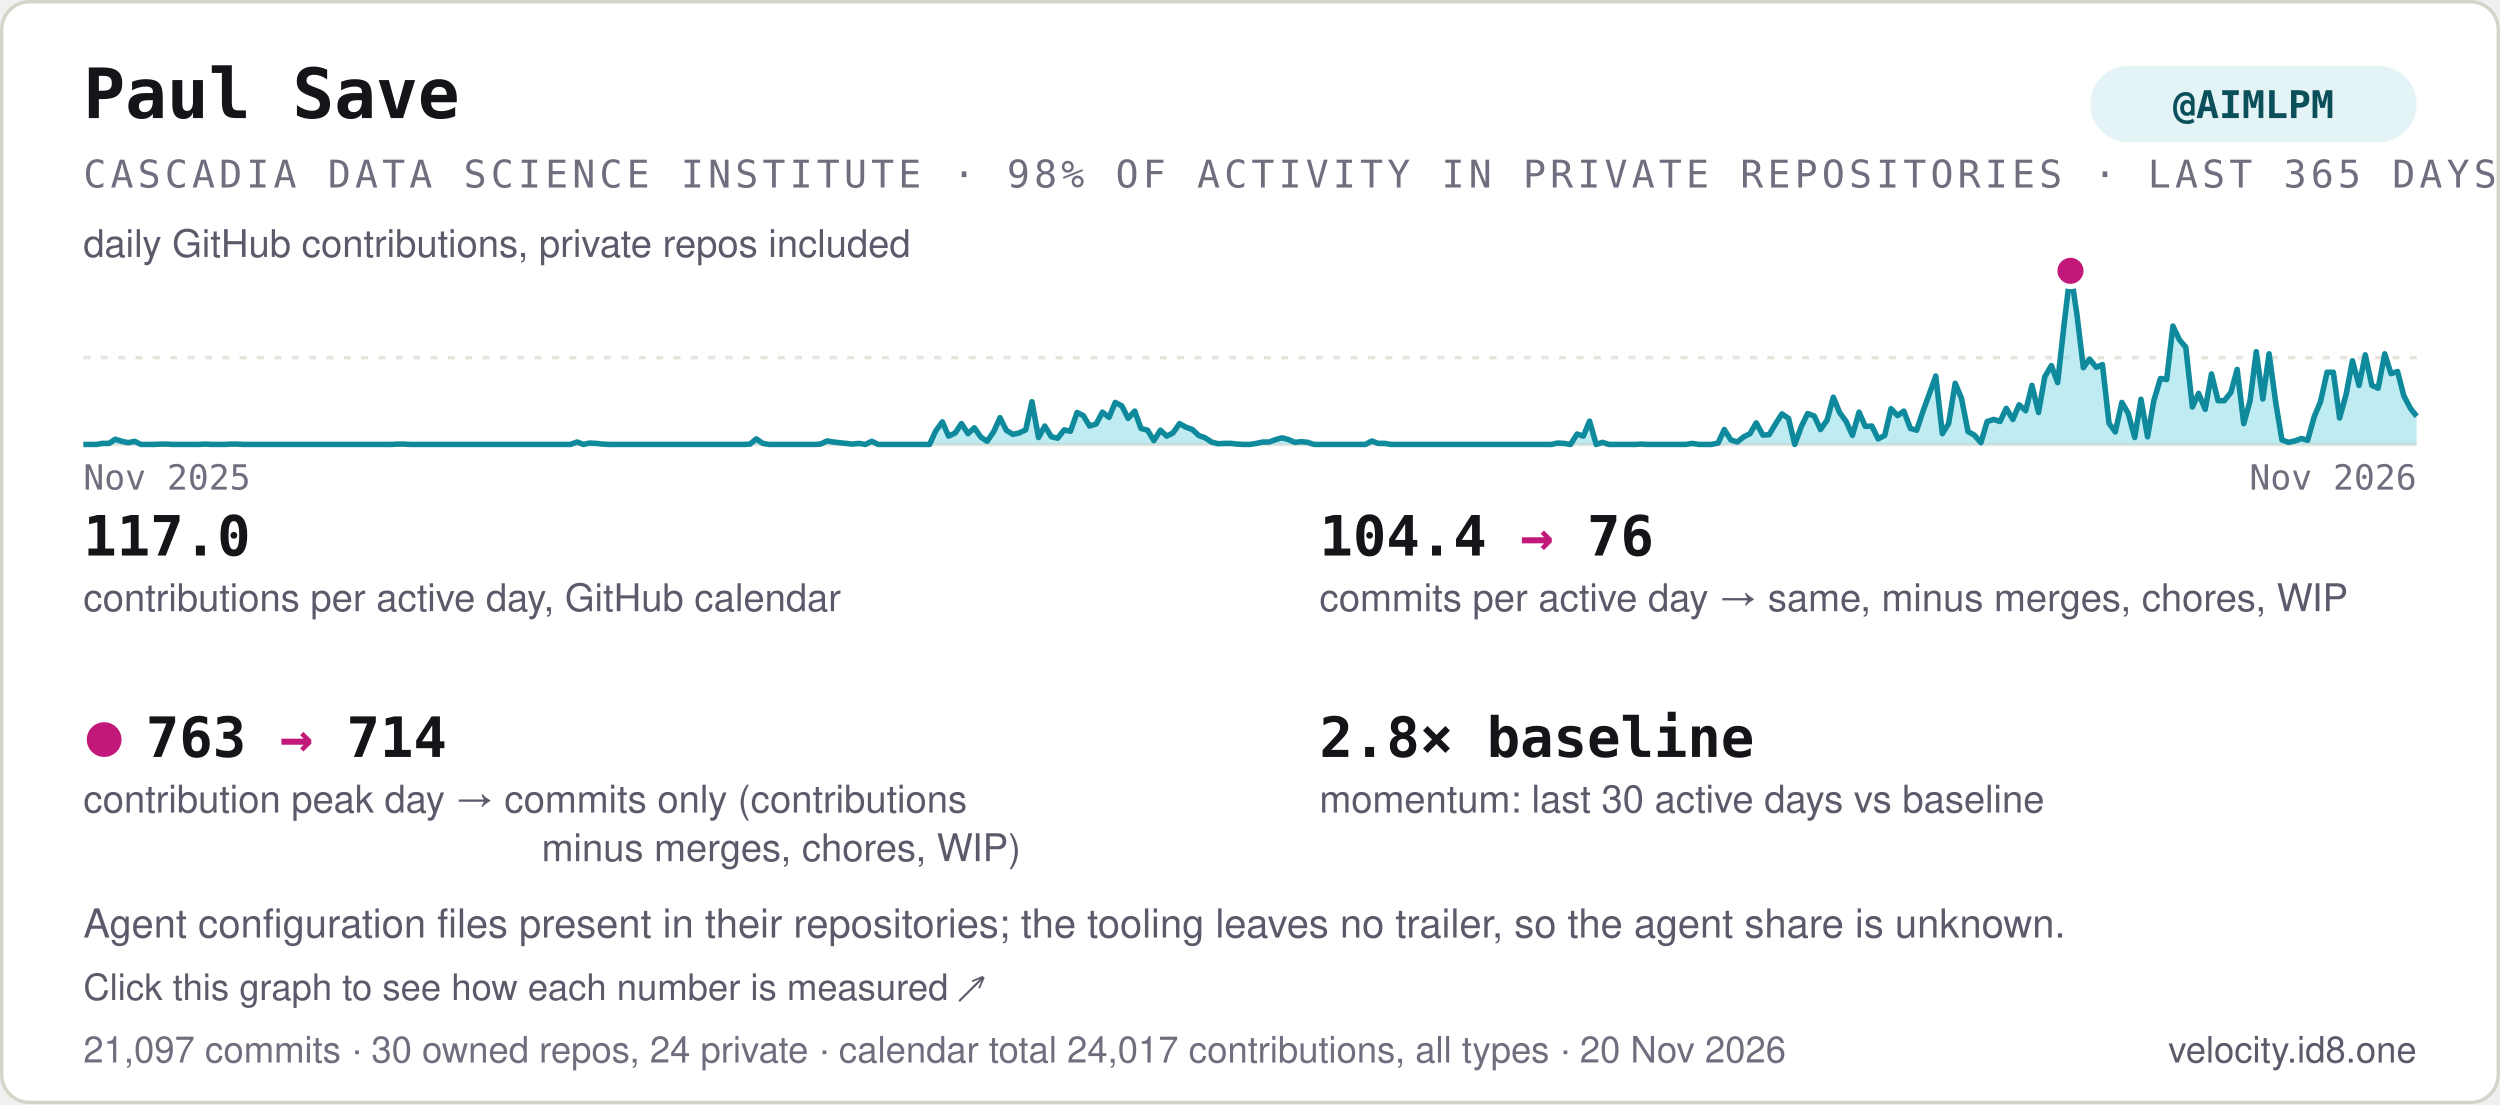
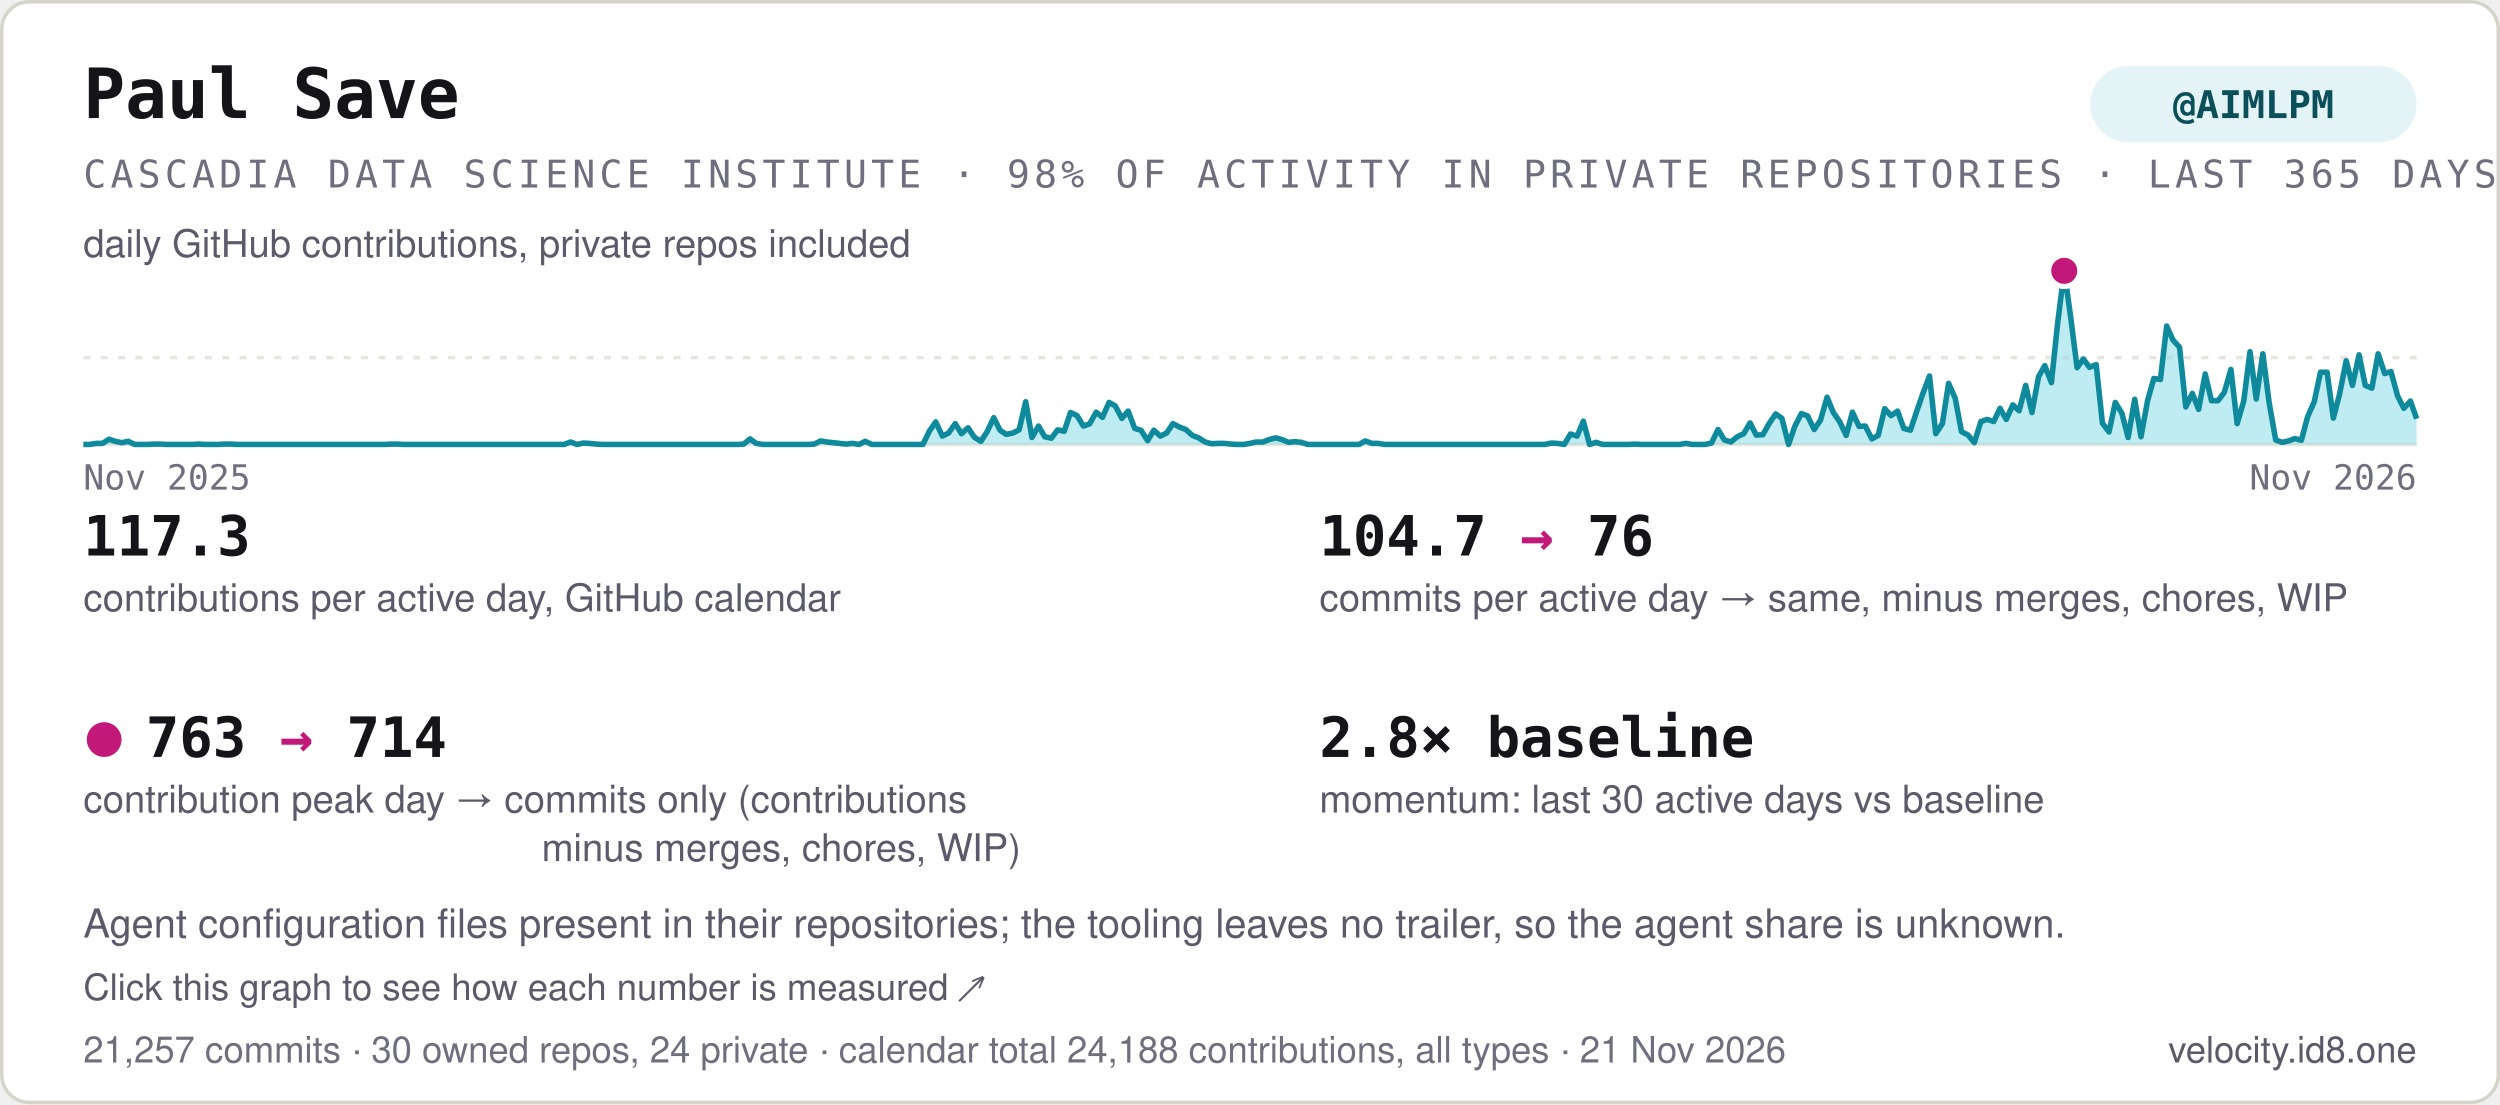
<svg xmlns="http://www.w3.org/2000/svg" width="720" height="318" viewBox="0 0 720 318" role="img" aria-label="Paul Save: Velocity Graph">
  <rect x="0.5" y="0.5" width="719" height="317" rx="8" fill="#FFFFFF" stroke="#D5D3CA" />
  <text x="24" y="34" font-family="Departure Mono, JetBrains Mono, ui-monospace, Menlo, monospace" font-size="20" font-weight="700" fill="#141419">Paul Save</text>
  <text x="24" y="54" font-family="Departure Mono, JetBrains Mono, ui-monospace, Menlo, monospace" font-size="11" letter-spacing="1.2" fill="#6E6E7E">CASCADIA DATA SCIENCE INSTITUTE · 98% OF ACTIVITY IN PRIVATE REPOSITORIES · LAST 365 DAYS</text>
  <rect x="602" y="19" width="94" height="22" rx="11" fill="#E4F3F6" />
  <text x="649" y="34" text-anchor="middle" font-family="Departure Mono, JetBrains Mono, ui-monospace, Menlo, monospace" font-size="11" font-weight="600" fill="#0A4F5A">@AIMLPM</text>
  <line x1="24" x2="696" y1="128" y2="128" stroke="#E6E4DC" />
  <line x1="24" x2="696" y1="103.0" y2="103.0" stroke="#E6E4DC" stroke-dasharray="2 3" />
-   <path d="M24.0,128.0 L25.8,128.0 L27.7,128.0 L29.5,127.7 L31.4,127.7 L33.2,126.5 L35.1,127.1 L36.9,127.5 L38.8,127.1 L40.6,128.0 L42.5,128.0 L44.3,128.0 L46.2,127.9 L48.0,127.9 L49.8,128.0 L51.7,128.0 L53.5,128.0 L55.4,128.0 L57.2,128.0 L59.1,127.9 L60.9,128.0 L62.8,128.0 L64.6,128.0 L66.5,127.9 L68.3,127.9 L70.2,128.0 L72.0,128.0 L73.8,128.0 L75.7,128.0 L77.5,128.0 L79.4,128.0 L81.2,128.0 L83.1,128.0 L84.9,128.0 L86.8,128.0 L88.6,128.0 L90.5,128.0 L92.3,128.0 L94.2,128.0 L96.0,128.0 L97.8,128.0 L99.7,128.0 L101.5,128.0 L103.4,128.0 L105.2,128.0 L107.1,128.0 L108.9,128.0 L110.8,128.0 L112.6,128.0 L114.5,127.9 L116.3,127.9 L118.2,128.0 L120.0,128.0 L121.8,128.0 L123.7,128.0 L125.5,128.0 L127.4,128.0 L129.2,128.0 L131.1,128.0 L132.9,128.0 L134.8,128.0 L136.6,128.0 L138.5,128.0 L140.3,128.0 L142.2,128.0 L144.0,128.0 L145.8,128.0 L147.7,128.0 L149.5,128.0 L151.4,128.0 L153.2,128.0 L155.1,128.0 L156.9,128.0 L158.8,128.0 L160.6,128.0 L162.5,128.0 L164.3,128.0 L166.2,127.3 L168.0,128.0 L169.8,127.6 L171.7,127.7 L173.5,127.9 L175.4,128.0 L177.2,128.0 L179.1,128.0 L180.9,128.0 L182.8,128.0 L184.6,128.0 L186.5,128.0 L188.3,128.0 L190.2,128.0 L192.0,128.0 L193.8,128.0 L195.7,128.0 L197.5,128.0 L199.4,128.0 L201.2,128.0 L203.1,128.0 L204.9,128.0 L206.8,128.0 L208.6,128.0 L210.5,128.0 L212.3,128.0 L214.2,128.0 L216.0,127.9 L217.8,126.4 L219.7,127.7 L221.5,128.0 L223.4,128.0 L225.2,128.0 L227.1,128.0 L228.9,128.0 L230.8,128.0 L232.6,128.0 L234.5,128.0 L236.3,127.9 L238.2,127.0 L240.0,127.3 L241.8,127.5 L243.7,127.7 L245.5,127.9 L247.4,127.7 L249.2,128.0 L251.1,127.1 L252.9,128.0 L254.8,128.0 L256.6,128.0 L258.5,128.0 L260.3,128.0 L262.2,128.0 L264.0,128.0 L265.8,128.0 L267.7,128.0 L269.5,124.1 L271.4,121.5 L273.2,125.6 L275.1,124.7 L276.9,122.0 L278.8,124.9 L280.6,123.2 L282.5,125.9 L284.3,127.1 L286.2,124.3 L288.0,120.3 L289.8,123.9 L291.7,125.1 L293.5,124.7 L295.4,123.8 L297.2,115.7 L299.1,126.0 L300.9,122.7 L302.8,125.8 L304.6,126.2 L306.5,123.8 L308.3,124.2 L310.2,118.8 L312.0,119.7 L313.8,122.7 L315.7,122.1 L317.5,118.7 L319.4,120.2 L321.2,115.9 L323.1,116.9 L324.9,120.5 L326.8,118.4 L328.6,123.4 L330.5,123.9 L332.3,126.9 L334.2,123.9 L336.0,125.6 L337.8,124.7 L339.7,122.0 L341.5,123.0 L343.4,123.7 L345.2,125.4 L347.1,126.1 L348.9,127.3 L350.8,127.8 L352.6,127.7 L354.5,127.7 L356.3,127.9 L358.2,128.0 L360.0,128.0 L361.8,127.7 L363.7,127.3 L365.5,127.3 L367.4,126.6 L369.2,126.1 L371.1,126.6 L372.9,127.4 L374.8,127.2 L376.6,127.4 L378.5,128.0 L380.3,128.0 L382.2,128.0 L384.0,128.0 L385.8,128.0 L387.7,128.0 L389.5,128.0 L391.4,128.0 L393.2,128.0 L395.1,127.0 L396.9,127.7 L398.8,127.7 L400.6,128.0 L402.5,128.0 L404.3,128.0 L406.2,128.0 L408.0,128.0 L409.8,128.0 L411.7,128.0 L413.5,128.0 L415.4,128.0 L417.2,128.0 L419.1,128.0 L420.9,128.0 L422.8,128.0 L424.6,128.0 L426.5,128.0 L428.3,128.0 L430.2,128.0 L432.0,128.0 L433.8,128.0 L435.7,128.0 L437.5,128.0 L439.4,128.0 L441.2,128.0 L443.1,128.0 L444.9,128.0 L446.8,128.0 L448.6,127.6 L450.5,127.7 L452.3,128.0 L454.2,125.0 L456.0,125.6 L457.8,121.3 L459.7,128.0 L461.5,127.4 L463.4,128.0 L465.2,128.0 L467.1,128.0 L468.9,128.0 L470.8,128.0 L472.6,127.9 L474.5,128.0 L476.3,128.0 L478.2,128.0 L480.0,128.0 L481.8,128.0 L483.7,128.0 L485.5,128.0 L487.4,127.7 L489.2,128.0 L491.1,128.0 L492.9,128.0 L494.8,127.6 L496.6,123.7 L498.5,126.7 L500.3,127.3 L502.2,125.8 L504.0,124.9 L505.8,121.8 L507.7,125.3 L509.5,125.2 L511.4,122.0 L513.2,119.2 L515.1,120.5 L516.9,128.0 L518.8,122.8 L520.6,119.1 L522.5,119.8 L524.3,123.7 L526.2,121.0 L528.0,114.4 L529.8,118.8 L531.7,121.4 L533.5,125.4 L535.4,118.7 L537.2,122.8 L539.1,122.7 L540.9,126.4 L542.8,125.4 L544.6,117.7 L546.5,119.7 L548.3,118.4 L550.2,123.4 L552.0,123.9 L553.8,118.5 L555.7,113.3 L557.5,108.3 L559.4,124.9 L561.2,122.0 L563.1,110.4 L564.9,114.7 L566.8,124.3 L568.6,125.3 L570.5,127.5 L572.3,121.4 L574.2,120.8 L576.0,121.4 L577.8,117.6 L579.7,120.8 L581.5,116.6 L583.4,118.3 L585.2,111.0 L587.1,118.8 L588.9,108.5 L590.8,105.3 L592.6,110.2 L594.5,93.1 L596.3,78.0 L598.2,90.9 L600.0,105.9 L601.8,103.4 L603.7,105.8 L605.5,105.0 L607.4,121.9 L609.2,124.4 L611.1,115.9 L612.9,119.0 L614.8,126.0 L616.6,115.0 L618.5,125.8 L620.3,115.4 L622.2,109.0 L624.0,109.3 L625.8,93.9 L627.7,97.9 L629.5,100.0 L631.4,117.2 L633.2,113.3 L635.1,117.9 L636.9,107.7 L638.8,115.4 L640.6,115.4 L642.5,113.0 L644.3,106.4 L646.2,122.0 L648.0,115.5 L649.8,101.3 L651.7,114.9 L653.5,101.9 L655.4,115.9 L657.2,126.7 L659.1,127.4 L660.9,127.0 L662.8,126.3 L664.6,126.8 L666.5,120.0 L668.3,115.7 L670.2,107.2 L672.0,107.2 L673.8,120.4 L675.7,113.5 L677.5,103.9 L679.4,111.0 L681.2,102.2 L683.1,111.0 L684.9,111.8 L686.8,101.9 L688.6,107.6 L690.5,107.0 L692.3,114.0 L694.2,117.6 L696.0,119.9 L696.0,128 L24,128 Z" fill="#8ADCE8" fill-opacity="0.55" />
-   <path d="M24.0,128.0 L25.8,128.0 L27.7,128.0 L29.5,127.7 L31.4,127.7 L33.2,126.5 L35.1,127.1 L36.9,127.5 L38.8,127.1 L40.6,128.0 L42.5,128.0 L44.3,128.0 L46.2,127.9 L48.0,127.9 L49.8,128.0 L51.7,128.0 L53.5,128.0 L55.4,128.0 L57.2,128.0 L59.1,127.9 L60.9,128.0 L62.8,128.0 L64.6,128.0 L66.5,127.9 L68.3,127.9 L70.2,128.0 L72.0,128.0 L73.8,128.0 L75.7,128.0 L77.5,128.0 L79.4,128.0 L81.2,128.0 L83.1,128.0 L84.9,128.0 L86.8,128.0 L88.6,128.0 L90.5,128.0 L92.3,128.0 L94.2,128.0 L96.0,128.0 L97.8,128.0 L99.7,128.0 L101.5,128.0 L103.4,128.0 L105.2,128.0 L107.1,128.0 L108.9,128.0 L110.8,128.0 L112.6,128.0 L114.5,127.9 L116.3,127.9 L118.2,128.0 L120.0,128.0 L121.8,128.0 L123.7,128.0 L125.5,128.0 L127.4,128.0 L129.2,128.0 L131.1,128.0 L132.9,128.0 L134.8,128.0 L136.6,128.0 L138.5,128.0 L140.3,128.0 L142.2,128.0 L144.0,128.0 L145.8,128.0 L147.7,128.0 L149.5,128.0 L151.4,128.0 L153.2,128.0 L155.1,128.0 L156.9,128.0 L158.8,128.0 L160.6,128.0 L162.5,128.0 L164.3,128.0 L166.2,127.3 L168.0,128.0 L169.8,127.6 L171.7,127.7 L173.5,127.9 L175.4,128.0 L177.2,128.0 L179.1,128.0 L180.9,128.0 L182.8,128.0 L184.6,128.0 L186.5,128.0 L188.3,128.0 L190.2,128.0 L192.0,128.0 L193.8,128.0 L195.7,128.0 L197.5,128.0 L199.4,128.0 L201.2,128.0 L203.1,128.0 L204.9,128.0 L206.8,128.0 L208.6,128.0 L210.5,128.0 L212.3,128.0 L214.2,128.0 L216.0,127.9 L217.8,126.4 L219.7,127.7 L221.5,128.0 L223.4,128.0 L225.2,128.0 L227.1,128.0 L228.9,128.0 L230.8,128.0 L232.6,128.0 L234.5,128.0 L236.3,127.9 L238.2,127.0 L240.0,127.3 L241.8,127.5 L243.7,127.7 L245.5,127.9 L247.4,127.7 L249.2,128.0 L251.1,127.1 L252.9,128.0 L254.8,128.0 L256.6,128.0 L258.5,128.0 L260.3,128.0 L262.2,128.0 L264.0,128.0 L265.8,128.0 L267.7,128.0 L269.5,124.1 L271.4,121.5 L273.2,125.6 L275.1,124.7 L276.9,122.0 L278.8,124.9 L280.6,123.2 L282.5,125.9 L284.3,127.1 L286.2,124.3 L288.0,120.3 L289.8,123.9 L291.7,125.1 L293.5,124.7 L295.4,123.8 L297.2,115.7 L299.1,126.0 L300.9,122.7 L302.8,125.8 L304.6,126.2 L306.5,123.8 L308.3,124.2 L310.2,118.8 L312.0,119.7 L313.8,122.7 L315.7,122.1 L317.5,118.7 L319.4,120.2 L321.2,115.9 L323.1,116.9 L324.9,120.5 L326.8,118.4 L328.6,123.4 L330.5,123.9 L332.3,126.9 L334.2,123.9 L336.0,125.6 L337.8,124.7 L339.7,122.0 L341.5,123.0 L343.4,123.7 L345.2,125.4 L347.1,126.1 L348.9,127.3 L350.8,127.8 L352.6,127.7 L354.5,127.7 L356.3,127.9 L358.2,128.0 L360.0,128.0 L361.8,127.7 L363.7,127.3 L365.5,127.3 L367.4,126.6 L369.2,126.1 L371.1,126.6 L372.9,127.4 L374.8,127.2 L376.6,127.4 L378.5,128.0 L380.3,128.0 L382.2,128.0 L384.0,128.0 L385.8,128.0 L387.7,128.0 L389.5,128.0 L391.4,128.0 L393.2,128.0 L395.1,127.0 L396.9,127.7 L398.8,127.7 L400.6,128.0 L402.5,128.0 L404.3,128.0 L406.2,128.0 L408.0,128.0 L409.8,128.0 L411.7,128.0 L413.5,128.0 L415.4,128.0 L417.2,128.0 L419.1,128.0 L420.9,128.0 L422.8,128.0 L424.6,128.0 L426.5,128.0 L428.3,128.0 L430.2,128.0 L432.0,128.0 L433.8,128.0 L435.7,128.0 L437.5,128.0 L439.4,128.0 L441.2,128.0 L443.1,128.0 L444.9,128.0 L446.8,128.0 L448.6,127.6 L450.5,127.7 L452.3,128.0 L454.2,125.0 L456.0,125.6 L457.8,121.3 L459.7,128.0 L461.5,127.4 L463.4,128.0 L465.2,128.0 L467.1,128.0 L468.9,128.0 L470.8,128.0 L472.6,127.9 L474.5,128.0 L476.3,128.0 L478.2,128.0 L480.0,128.0 L481.8,128.0 L483.7,128.0 L485.5,128.0 L487.4,127.7 L489.2,128.0 L491.1,128.0 L492.9,128.0 L494.8,127.6 L496.6,123.7 L498.5,126.7 L500.3,127.3 L502.2,125.8 L504.0,124.9 L505.8,121.8 L507.7,125.3 L509.5,125.2 L511.4,122.0 L513.2,119.2 L515.1,120.5 L516.9,128.0 L518.8,122.8 L520.6,119.1 L522.5,119.8 L524.3,123.7 L526.2,121.0 L528.0,114.4 L529.8,118.8 L531.7,121.4 L533.5,125.4 L535.4,118.7 L537.2,122.8 L539.1,122.7 L540.9,126.4 L542.8,125.4 L544.6,117.7 L546.5,119.7 L548.3,118.4 L550.2,123.4 L552.0,123.9 L553.8,118.5 L555.7,113.3 L557.5,108.3 L559.4,124.9 L561.2,122.0 L563.1,110.4 L564.9,114.7 L566.8,124.3 L568.6,125.3 L570.5,127.5 L572.3,121.4 L574.2,120.8 L576.0,121.4 L577.8,117.6 L579.7,120.8 L581.5,116.6 L583.4,118.3 L585.2,111.0 L587.1,118.8 L588.9,108.5 L590.8,105.3 L592.6,110.2 L594.5,93.1 L596.3,78.0 L598.2,90.9 L600.0,105.9 L601.8,103.4 L603.7,105.8 L605.5,105.0 L607.4,121.9 L609.2,124.4 L611.1,115.9 L612.9,119.0 L614.8,126.0 L616.6,115.0 L618.5,125.8 L620.3,115.4 L622.2,109.0 L624.0,109.3 L625.8,93.9 L627.7,97.9 L629.5,100.0 L631.4,117.2 L633.2,113.3 L635.1,117.9 L636.9,107.7 L638.8,115.4 L640.6,115.4 L642.5,113.0 L644.3,106.4 L646.2,122.0 L648.0,115.5 L649.8,101.3 L651.7,114.9 L653.5,101.9 L655.4,115.9 L657.2,126.7 L659.1,127.4 L660.9,127.0 L662.8,126.3 L664.6,126.8 L666.5,120.0 L668.3,115.7 L670.2,107.2 L672.0,107.2 L673.8,120.4 L675.7,113.5 L677.5,103.9 L679.4,111.0 L681.2,102.2 L683.1,111.0 L684.9,111.8 L686.8,101.9 L688.6,107.6 L690.5,107.0 L692.3,114.0 L694.2,117.6 L696.0,119.9" fill="none" stroke="#0F8A9C" stroke-width="1.6" stroke-linejoin="round" />
-   <circle cx="596.3" cy="78.0" r="4.5" fill="#C2187A" stroke="#FFFFFF" stroke-width="1.5" />
+   <path d="M24.0,128.0 L25.8,128.0 L27.7,127.7 L29.5,127.7 L31.4,126.5 L33.2,127.1 L35.1,127.5 L36.9,127.1 L38.8,128.0 L40.6,128.0 L42.5,128.0 L44.3,127.9 L46.2,127.9 L48.0,128.0 L49.8,128.0 L51.7,128.0 L53.5,128.0 L55.4,128.0 L57.2,127.9 L59.1,128.0 L60.9,128.0 L62.8,128.0 L64.6,127.9 L66.5,127.9 L68.3,128.0 L70.2,128.0 L72.0,128.0 L73.8,128.0 L75.7,128.0 L77.5,128.0 L79.4,128.0 L81.2,128.0 L83.1,128.0 L84.9,128.0 L86.8,128.0 L88.6,128.0 L90.5,128.0 L92.3,128.0 L94.2,128.0 L96.0,128.0 L97.8,128.0 L99.7,128.0 L101.5,128.0 L103.4,128.0 L105.2,128.0 L107.1,128.0 L108.9,128.0 L110.8,128.0 L112.6,127.9 L114.5,127.9 L116.3,128.0 L118.2,128.0 L120.0,128.0 L121.8,128.0 L123.7,128.0 L125.5,128.0 L127.4,128.0 L129.2,128.0 L131.1,128.0 L132.9,128.0 L134.8,128.0 L136.6,128.0 L138.5,128.0 L140.3,128.0 L142.2,128.0 L144.0,128.0 L145.8,128.0 L147.7,128.0 L149.5,128.0 L151.4,128.0 L153.2,128.0 L155.1,128.0 L156.9,128.0 L158.8,128.0 L160.6,128.0 L162.5,128.0 L164.3,127.3 L166.2,128.0 L168.0,127.6 L169.8,127.7 L171.7,127.9 L173.5,128.0 L175.4,128.0 L177.2,128.0 L179.1,128.0 L180.9,128.0 L182.8,128.0 L184.6,128.0 L186.5,128.0 L188.3,128.0 L190.2,128.0 L192.0,128.0 L193.8,128.0 L195.7,128.0 L197.5,128.0 L199.4,128.0 L201.2,128.0 L203.1,128.0 L204.9,128.0 L206.8,128.0 L208.6,128.0 L210.5,128.0 L212.3,128.0 L214.2,127.9 L216.0,126.4 L217.8,127.7 L219.7,128.0 L221.5,128.0 L223.4,128.0 L225.2,128.0 L227.1,128.0 L228.9,128.0 L230.8,128.0 L232.6,128.0 L234.5,127.9 L236.3,127.0 L238.2,127.3 L240.0,127.5 L241.8,127.7 L243.7,127.9 L245.5,127.7 L247.4,128.0 L249.2,127.1 L251.1,128.0 L252.9,128.0 L254.8,128.0 L256.6,128.0 L258.5,128.0 L260.3,128.0 L262.2,128.0 L264.0,128.0 L265.8,128.0 L267.7,124.1 L269.5,121.5 L271.4,125.6 L273.2,124.7 L275.1,122.0 L276.9,124.9 L278.8,123.2 L280.6,125.9 L282.5,127.1 L284.3,124.3 L286.2,120.3 L288.0,123.9 L289.8,125.1 L291.7,124.7 L293.5,123.8 L295.4,115.7 L297.2,126.0 L299.1,122.7 L300.9,125.8 L302.8,126.2 L304.6,123.8 L306.5,124.2 L308.3,118.8 L310.2,119.7 L312.0,122.7 L313.8,122.1 L315.7,118.7 L317.5,120.2 L319.4,115.9 L321.2,116.9 L323.1,120.5 L324.9,118.4 L326.8,123.4 L328.6,123.9 L330.5,126.9 L332.3,123.9 L334.2,125.6 L336.0,124.7 L337.8,122.0 L339.7,123.0 L341.5,123.7 L343.4,125.4 L345.2,126.1 L347.1,127.3 L348.9,127.8 L350.8,127.7 L352.6,127.7 L354.5,127.9 L356.3,128.0 L358.2,128.0 L360.0,127.7 L361.8,127.3 L363.7,127.3 L365.5,126.6 L367.4,126.1 L369.2,126.6 L371.1,127.4 L372.9,127.2 L374.8,127.4 L376.6,128.0 L378.5,128.0 L380.3,128.0 L382.2,128.0 L384.0,128.0 L385.8,128.0 L387.7,128.0 L389.5,128.0 L391.4,128.0 L393.2,127.0 L395.1,127.7 L396.9,127.7 L398.8,128.0 L400.6,128.0 L402.5,128.0 L404.3,128.0 L406.2,128.0 L408.0,128.0 L409.8,128.0 L411.7,128.0 L413.5,128.0 L415.4,128.0 L417.2,128.0 L419.1,128.0 L420.9,128.0 L422.8,128.0 L424.6,128.0 L426.5,128.0 L428.3,128.0 L430.2,128.0 L432.0,128.0 L433.8,128.0 L435.7,128.0 L437.5,128.0 L439.4,128.0 L441.2,128.0 L443.1,128.0 L444.9,128.0 L446.8,127.6 L448.6,127.7 L450.5,128.0 L452.3,125.0 L454.2,125.6 L456.0,121.3 L457.8,128.0 L459.7,127.4 L461.5,128.0 L463.4,128.0 L465.2,128.0 L467.1,128.0 L468.9,128.0 L470.8,127.9 L472.6,128.0 L474.5,128.0 L476.3,128.0 L478.2,128.0 L480.0,128.0 L481.8,128.0 L483.7,128.0 L485.5,127.7 L487.4,128.0 L489.2,128.0 L491.1,128.0 L492.9,127.6 L494.8,123.7 L496.6,126.7 L498.5,127.3 L500.3,125.8 L502.2,124.9 L504.0,121.8 L505.8,125.3 L507.7,125.2 L509.5,122.0 L511.4,119.2 L513.2,120.5 L515.1,128.0 L516.9,122.8 L518.8,119.1 L520.6,119.8 L522.5,123.7 L524.3,121.0 L526.2,114.4 L528.0,118.8 L529.8,121.4 L531.7,125.4 L533.5,118.7 L535.4,122.8 L537.2,122.7 L539.1,126.4 L540.9,125.4 L542.8,117.7 L544.6,119.7 L546.5,118.4 L548.3,123.4 L550.2,123.9 L552.0,118.5 L553.8,113.3 L555.7,108.3 L557.5,124.9 L559.4,122.0 L561.2,110.4 L563.1,114.7 L564.9,124.3 L566.8,125.3 L568.6,127.5 L570.5,121.4 L572.3,120.8 L574.2,121.4 L576.0,117.6 L577.8,120.8 L579.7,116.6 L581.5,118.3 L583.4,111.0 L585.2,118.8 L587.1,108.5 L588.9,105.3 L590.8,110.2 L592.6,93.1 L594.5,78.0 L596.3,90.9 L598.2,105.9 L600.0,103.4 L601.8,105.8 L603.7,105.0 L605.5,121.9 L607.4,124.4 L609.2,115.9 L611.1,119.0 L612.9,126.0 L614.8,115.0 L616.6,125.8 L618.5,115.4 L620.3,109.0 L622.2,109.3 L624.0,93.9 L625.8,97.9 L627.7,100.0 L629.5,117.2 L631.4,113.3 L633.2,117.9 L635.1,107.7 L636.9,115.4 L638.8,115.4 L640.6,113.0 L642.5,106.4 L644.3,122.0 L646.2,115.5 L648.0,101.3 L649.8,114.9 L651.7,101.9 L653.5,115.9 L655.4,126.7 L657.2,127.4 L659.1,127.0 L660.9,126.3 L662.8,126.8 L664.6,120.0 L666.5,115.7 L668.3,107.2 L670.2,107.2 L672.0,120.4 L673.8,113.5 L675.7,103.9 L677.5,111.0 L679.4,102.2 L681.2,111.0 L683.1,111.8 L684.9,101.9 L686.8,107.6 L688.6,107.0 L690.5,114.0 L692.3,117.6 L694.2,115.5 L696.0,120.6 L696.0,128 L24,128 Z" fill="#8ADCE8" fill-opacity="0.55" />
+   <path d="M24.0,128.0 L25.8,128.0 L27.7,127.7 L29.5,127.7 L31.4,126.5 L33.2,127.1 L35.1,127.5 L36.9,127.1 L38.8,128.0 L40.6,128.0 L42.5,128.0 L44.3,127.9 L46.2,127.9 L48.0,128.0 L49.8,128.0 L51.7,128.0 L53.5,128.0 L55.4,128.0 L57.2,127.9 L59.1,128.0 L60.9,128.0 L62.8,128.0 L64.6,127.9 L66.5,127.9 L68.3,128.0 L70.2,128.0 L72.0,128.0 L73.8,128.0 L75.7,128.0 L77.5,128.0 L79.4,128.0 L81.2,128.0 L83.1,128.0 L84.9,128.0 L86.8,128.0 L88.6,128.0 L90.5,128.0 L92.3,128.0 L94.2,128.0 L96.0,128.0 L97.8,128.0 L99.7,128.0 L101.5,128.0 L103.4,128.0 L105.2,128.0 L107.1,128.0 L108.9,128.0 L110.8,128.0 L112.6,127.9 L114.5,127.9 L116.3,128.0 L118.2,128.0 L120.0,128.0 L121.8,128.0 L123.7,128.0 L125.5,128.0 L127.4,128.0 L129.2,128.0 L131.1,128.0 L132.9,128.0 L134.8,128.0 L136.6,128.0 L138.5,128.0 L140.3,128.0 L142.2,128.0 L144.0,128.0 L145.8,128.0 L147.7,128.0 L149.5,128.0 L151.4,128.0 L153.2,128.0 L155.1,128.0 L156.9,128.0 L158.8,128.0 L160.6,128.0 L162.5,128.0 L164.3,127.3 L166.2,128.0 L168.0,127.6 L169.8,127.7 L171.7,127.9 L173.5,128.0 L175.4,128.0 L177.2,128.0 L179.1,128.0 L180.9,128.0 L182.8,128.0 L184.6,128.0 L186.5,128.0 L188.3,128.0 L190.2,128.0 L192.0,128.0 L193.8,128.0 L195.7,128.0 L197.5,128.0 L199.4,128.0 L201.2,128.0 L203.1,128.0 L204.9,128.0 L206.8,128.0 L208.6,128.0 L210.5,128.0 L212.3,128.0 L214.2,127.9 L216.0,126.4 L217.8,127.7 L219.7,128.0 L221.5,128.0 L223.4,128.0 L225.2,128.0 L227.1,128.0 L228.9,128.0 L230.8,128.0 L232.6,128.0 L234.5,127.9 L236.3,127.0 L238.2,127.3 L240.0,127.5 L241.8,127.7 L243.7,127.9 L245.5,127.7 L247.4,128.0 L249.2,127.1 L251.1,128.0 L252.9,128.0 L254.8,128.0 L256.6,128.0 L258.5,128.0 L260.3,128.0 L262.2,128.0 L264.0,128.0 L265.8,128.0 L267.7,124.1 L269.5,121.5 L271.4,125.6 L273.2,124.7 L275.1,122.0 L276.9,124.9 L278.8,123.2 L280.6,125.9 L282.5,127.1 L284.3,124.3 L286.2,120.3 L288.0,123.9 L289.8,125.1 L291.7,124.7 L293.5,123.8 L295.4,115.7 L297.2,126.0 L299.1,122.7 L300.9,125.8 L302.8,126.2 L304.6,123.8 L306.5,124.2 L308.3,118.8 L310.2,119.7 L312.0,122.7 L313.8,122.1 L315.7,118.7 L317.5,120.2 L319.4,115.9 L321.2,116.9 L323.1,120.5 L324.9,118.4 L326.8,123.4 L328.6,123.9 L330.5,126.9 L332.3,123.9 L334.2,125.6 L336.0,124.7 L337.8,122.0 L339.7,123.0 L341.5,123.7 L343.4,125.4 L345.2,126.1 L347.1,127.3 L348.9,127.8 L350.8,127.7 L352.6,127.7 L354.5,127.9 L356.3,128.0 L358.2,128.0 L360.0,127.7 L361.8,127.3 L363.7,127.3 L365.5,126.6 L367.4,126.1 L369.2,126.6 L371.1,127.4 L372.9,127.2 L374.8,127.4 L376.6,128.0 L378.5,128.0 L380.3,128.0 L382.2,128.0 L384.0,128.0 L385.8,128.0 L387.7,128.0 L389.5,128.0 L391.4,128.0 L393.2,127.0 L395.1,127.7 L396.9,127.7 L398.8,128.0 L400.6,128.0 L402.5,128.0 L404.3,128.0 L406.2,128.0 L408.0,128.0 L409.8,128.0 L411.7,128.0 L413.5,128.0 L415.4,128.0 L417.2,128.0 L419.1,128.0 L420.9,128.0 L422.8,128.0 L424.6,128.0 L426.5,128.0 L428.3,128.0 L430.2,128.0 L432.0,128.0 L433.8,128.0 L435.7,128.0 L437.5,128.0 L439.4,128.0 L441.2,128.0 L443.1,128.0 L444.9,128.0 L446.8,127.6 L448.6,127.7 L450.5,128.0 L452.3,125.0 L454.2,125.6 L456.0,121.3 L457.8,128.0 L459.7,127.4 L461.5,128.0 L463.4,128.0 L465.2,128.0 L467.1,128.0 L468.9,128.0 L470.8,127.9 L472.6,128.0 L474.5,128.0 L476.3,128.0 L478.2,128.0 L480.0,128.0 L481.8,128.0 L483.7,128.0 L485.5,127.7 L487.4,128.0 L489.2,128.0 L491.1,128.0 L492.9,127.6 L494.8,123.7 L496.6,126.7 L498.5,127.3 L500.3,125.8 L502.2,124.9 L504.0,121.8 L505.8,125.3 L507.7,125.2 L509.5,122.0 L511.4,119.2 L513.2,120.5 L515.1,128.0 L516.9,122.8 L518.8,119.1 L520.6,119.8 L522.5,123.7 L524.3,121.0 L526.2,114.4 L528.0,118.8 L529.8,121.4 L531.7,125.4 L533.5,118.7 L535.4,122.8 L537.2,122.7 L539.1,126.4 L540.9,125.4 L542.8,117.7 L544.6,119.7 L546.5,118.4 L548.3,123.4 L550.2,123.9 L552.0,118.5 L553.8,113.3 L555.7,108.3 L557.5,124.9 L559.4,122.0 L561.2,110.4 L563.1,114.7 L564.9,124.3 L566.8,125.3 L568.6,127.5 L570.5,121.4 L572.3,120.8 L574.2,121.4 L576.0,117.6 L577.8,120.8 L579.7,116.6 L581.5,118.3 L583.4,111.0 L585.2,118.8 L587.1,108.5 L588.9,105.3 L590.8,110.2 L592.6,93.1 L594.5,78.0 L596.3,90.9 L598.2,105.9 L600.0,103.4 L601.8,105.8 L603.7,105.0 L605.5,121.9 L607.4,124.4 L609.2,115.9 L611.1,119.0 L612.9,126.0 L614.8,115.0 L616.6,125.8 L618.5,115.4 L620.3,109.0 L622.2,109.3 L624.0,93.9 L625.8,97.9 L627.7,100.0 L629.5,117.2 L631.4,113.3 L633.2,117.9 L635.1,107.7 L636.9,115.4 L638.8,115.4 L640.6,113.0 L642.5,106.4 L644.3,122.0 L646.2,115.5 L648.0,101.3 L649.8,114.9 L651.7,101.9 L653.5,115.9 L655.4,126.7 L657.2,127.4 L659.1,127.0 L660.9,126.3 L662.8,126.8 L664.6,120.0 L666.5,115.7 L668.3,107.2 L670.2,107.2 L672.0,120.4 L673.8,113.5 L675.7,103.9 L677.5,111.0 L679.4,102.2 L681.2,111.0 L683.1,111.8 L684.9,101.9 L686.8,107.6 L688.6,107.0 L690.5,114.0 L692.3,117.6 L694.2,115.5 L696.0,120.6" fill="none" stroke="#0F8A9C" stroke-width="1.6" stroke-linejoin="round" />
+   <circle cx="594.5" cy="78.0" r="4.5" fill="#C2187A" stroke="#FFFFFF" stroke-width="1.5" />
  <text x="24" y="141" font-family="Departure Mono, JetBrains Mono, ui-monospace, Menlo, monospace" font-size="10" fill="#6E6E7E">Nov 2025</text>
  <text x="696" y="141" text-anchor="end" font-family="Departure Mono, JetBrains Mono, ui-monospace, Menlo, monospace" font-size="10" fill="#6E6E7E">Nov 2026</text>
  <text x="24" y="74" font-family="-apple-system, BlinkMacSystemFont, 'Segoe UI', Helvetica, Arial, sans-serif" font-size="11" fill="#5A5A6A">daily GitHub contributions, private repos included</text>
-   <text x="24" y="160" font-family="Departure Mono, JetBrains Mono, ui-monospace, Menlo, monospace" font-size="16" font-weight="600" fill="#141419">117.0</text>
+   <text x="24" y="160" font-family="Departure Mono, JetBrains Mono, ui-monospace, Menlo, monospace" font-size="16" font-weight="600" fill="#141419">117.3</text>
  <text x="24" y="176" font-family="-apple-system, BlinkMacSystemFont, 'Segoe UI', Helvetica, Arial, sans-serif" font-size="11" fill="#5A5A6A">contributions per active day, GitHub calendar</text>
-   <text x="380" y="160" font-family="Departure Mono, JetBrains Mono, ui-monospace, Menlo, monospace" font-size="16" font-weight="600" fill="#141419">104.4 <tspan fill="#C2187A">→</tspan> 76</text>
+   <text x="380" y="160" font-family="Departure Mono, JetBrains Mono, ui-monospace, Menlo, monospace" font-size="16" font-weight="600" fill="#141419">104.7 <tspan fill="#C2187A">→</tspan> 76</text>
  <text x="380" y="176" font-family="-apple-system, BlinkMacSystemFont, 'Segoe UI', Helvetica, Arial, sans-serif" font-size="11" fill="#5A5A6A">commits per active day → same, minus merges, chores, WIP</text>
  <circle cx="30" cy="213" r="5" fill="#C2187A" />
  <text x="42" y="218" font-family="Departure Mono, JetBrains Mono, ui-monospace, Menlo, monospace" font-size="16" font-weight="600" fill="#141419">763 <tspan fill="#C2187A">→</tspan> 714</text>
  <text x="24" y="234" font-family="-apple-system, BlinkMacSystemFont, 'Segoe UI', Helvetica, Arial, sans-serif" font-size="11" fill="#5A5A6A">contribution peak day → commits only (contributions</text>
  <text x="156" y="248" font-family="-apple-system, BlinkMacSystemFont, 'Segoe UI', Helvetica, Arial, sans-serif" font-size="11" fill="#5A5A6A">minus merges, chores, WIP)</text>
  <text x="380" y="218" font-family="Departure Mono, JetBrains Mono, ui-monospace, Menlo, monospace" font-size="16" font-weight="600" fill="#141419">2.8× baseline</text>
  <text x="380" y="234" font-family="-apple-system, BlinkMacSystemFont, 'Segoe UI', Helvetica, Arial, sans-serif" font-size="11" fill="#5A5A6A">momentum: last 30 active days vs baseline</text>
  <text x="24" y="270" font-family="-apple-system, BlinkMacSystemFont, 'Segoe UI', Helvetica, Arial, sans-serif" font-size="11.5" fill="#5A5A6A">Agent configuration files present in their repositories; the tooling leaves no trailer, so the agent share is unknown.</text>
  <text x="24" y="288" font-family="-apple-system, BlinkMacSystemFont, 'Segoe UI', Helvetica, Arial, sans-serif" font-size="10.5" fill="#5A5A6A">Click this graph to see how each number is measured ↗</text>
-   <text x="24" y="306" font-family="-apple-system, BlinkMacSystemFont, 'Segoe UI', Helvetica, Arial, sans-serif" font-size="10.5" fill="#6E6E7E">21,097 commits · 30 owned repos, 24 private · calendar total 24,017 contributions, all types · 20 Nov 2026</text>
+   <text x="24" y="306" font-family="-apple-system, BlinkMacSystemFont, 'Segoe UI', Helvetica, Arial, sans-serif" font-size="10.5" fill="#6E6E7E">21,257 commits · 30 owned repos, 24 private · calendar total 24,188 contributions, all types · 21 Nov 2026</text>
  <text x="696" y="306" text-anchor="end" font-family="-apple-system, BlinkMacSystemFont, 'Segoe UI', Helvetica, Arial, sans-serif" font-size="10.5" fill="#5A5A6A">velocity.id8.one</text>
</svg>
